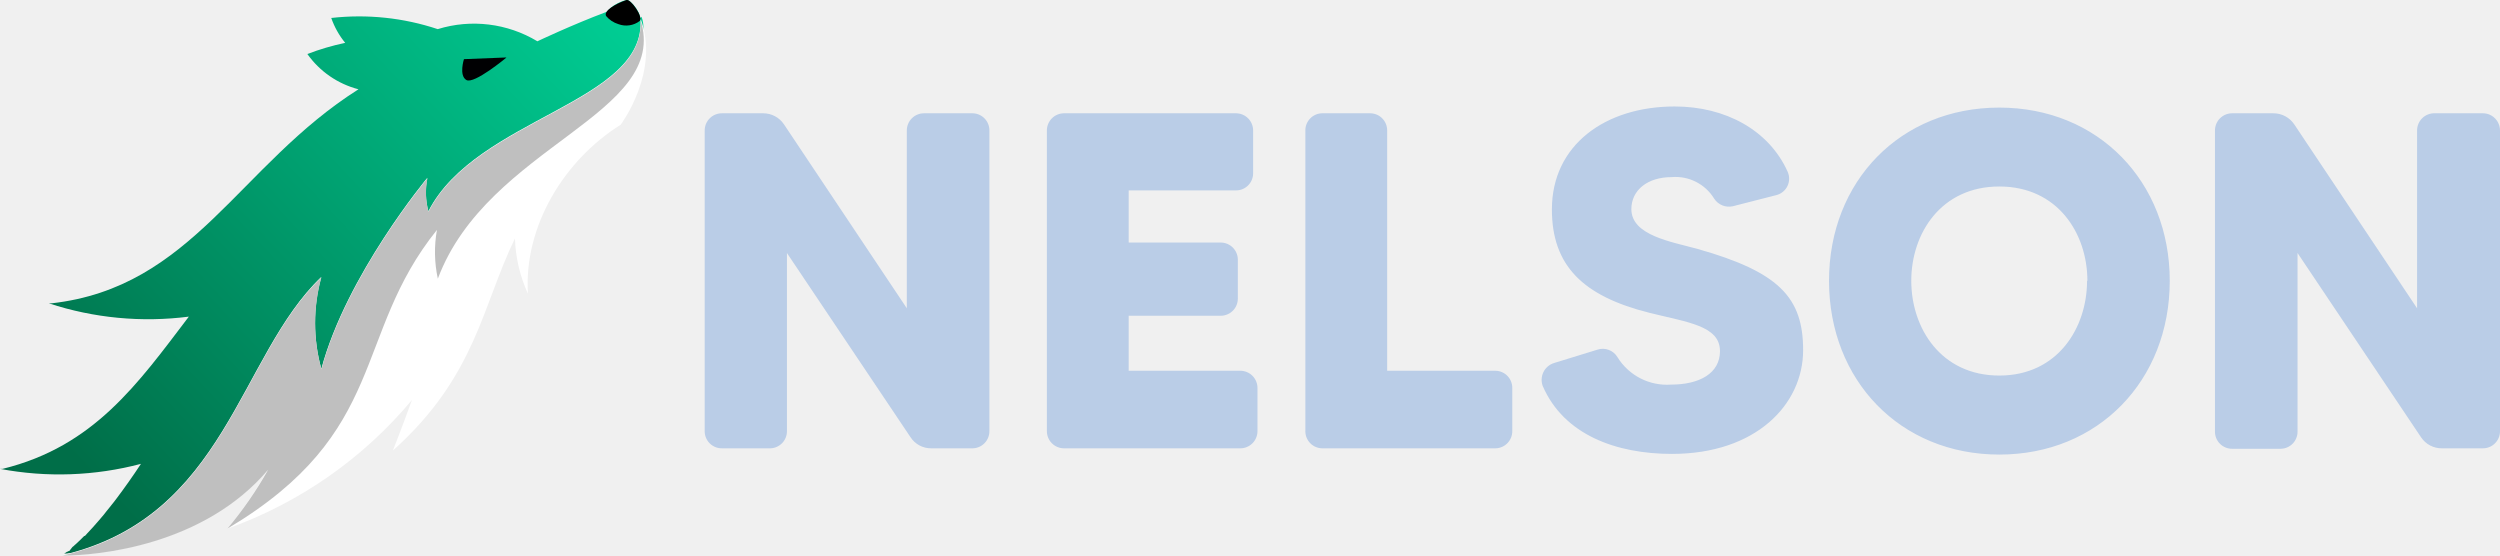
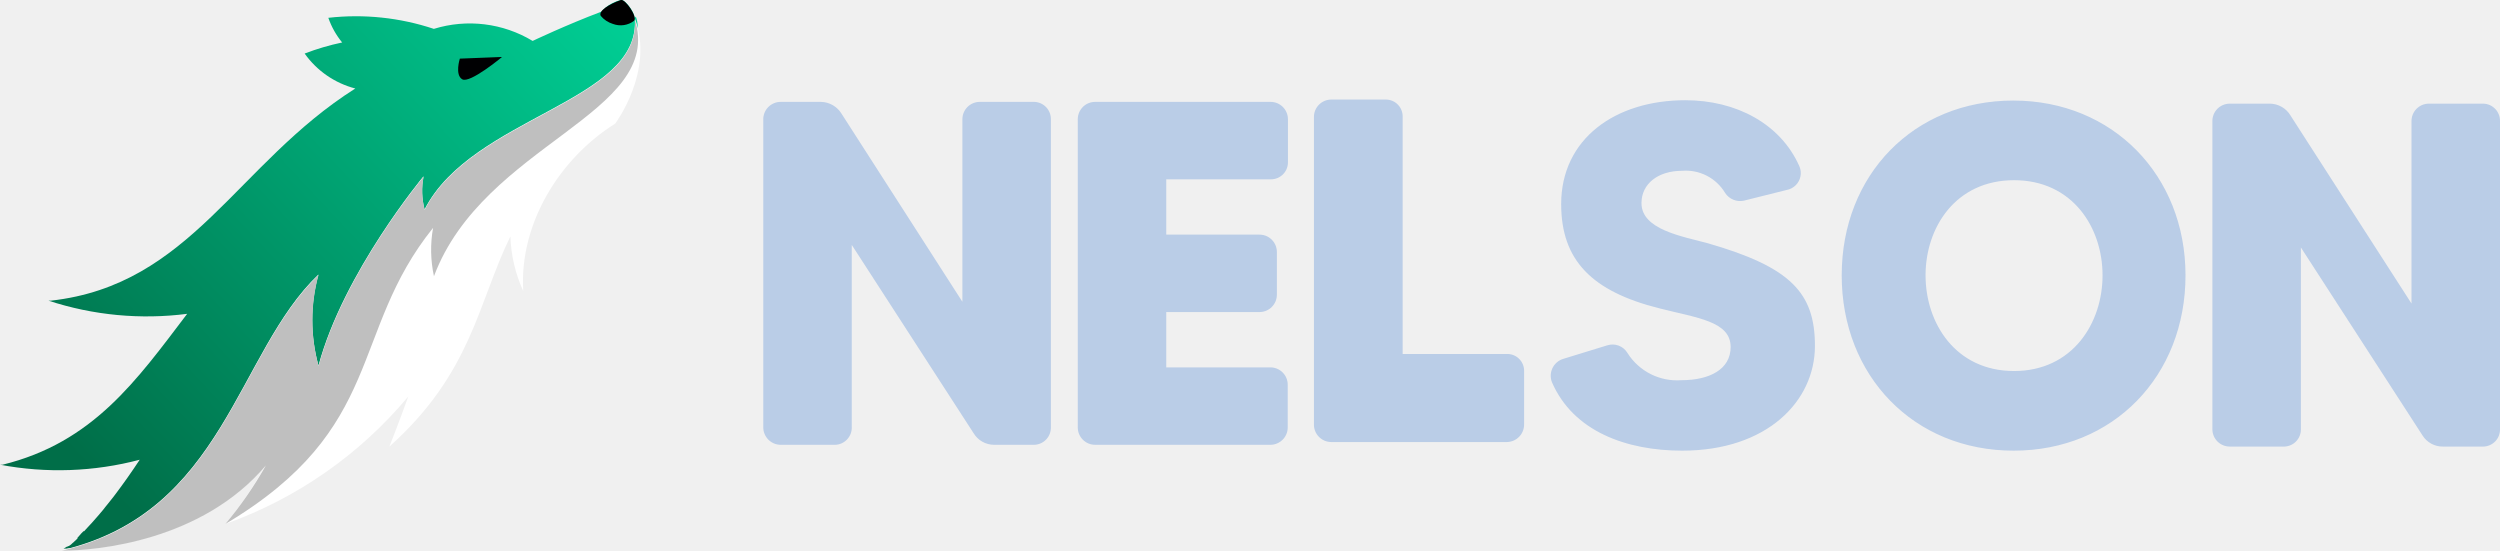
- <svg xmlns="http://www.w3.org/2000/svg" id="Capa" viewBox="0 0 224 49.74">
+ <svg xmlns="http://www.w3.org/2000/svg" id="Capa" viewBox="0 0 226 49.74">
  <defs>
-     <linearGradient id="Degradado_sin_nombre_1110" x1="65.75" y1="-10.28" x2="-2.66" y2="53.71" gradientUnits="userSpaceOnUse">
+     <linearGradient id="Degradado_sin_nombre_1110" x1="64.75" y1="-10.28" x2="-3.66" y2="53.71" gradientUnits="userSpaceOnUse">
      <stop offset=".15" stop-color="#00cf95" />
      <stop offset=".83" stop-color="#006e48" />
    </linearGradient>
    <style>.cls-1{fill:#bacde7}</style>
  </defs>
  <g id="Logo">
    <g id="Texto">
-       <path class="cls-1" d="M85.82 12.78h4.33a1.53 1.53 0 0 1 1.5 1.55v26.93a1.53 1.53 0 0 1-1.5 1.54h-3.69a2.19 2.19 0 0 1-1.88-1L73.51 25.3v16A1.53 1.53 0 0 1 72 42.8h-4.32a1.53 1.53 0 0 1-1.54-1.54V14.33a1.54 1.54 0 0 1 1.54-1.55h3.69a2.24 2.24 0 0 1 1.88 1l11 16.47V14.33a1.54 1.54 0 0 1 1.57-1.55ZM114.12 35.85a1.54 1.54 0 0 1 1.55 1.55v3.86a1.54 1.54 0 0 1-1.55 1.54H98.34a1.54 1.54 0 0 1-1.54-1.54V14.33a1.54 1.54 0 0 1 1.54-1.55h15.4a1.54 1.54 0 0 1 1.54 1.55v3.85a1.53 1.53 0 0 1-1.54 1.51h-9.61v4.67h8.24a1.54 1.54 0 0 1 1.54 1.54v3.48a1.53 1.53 0 0 1-1.54 1.54h-8.24v4.93ZM137 35.85a1.53 1.53 0 0 1 1.5 1.55v3.86a1.53 1.53 0 0 1-1.5 1.54h-15.54a1.53 1.53 0 0 1-1.5-1.54V14.33a1.53 1.53 0 0 1 1.5-1.55h4.33a1.53 1.53 0 0 1 1.5 1.55v21.52ZM164.56 34c0 4.89-4.25 9.3-11.75 9.3-5 0-9.69-1.71-11.58-6.08a1.58 1.58 0 0 1 1-2.06l3.9-1.2a1.53 1.53 0 0 1 1.8.68 5.21 5.21 0 0 0 4.8 2.45c2.53 0 4.38-1 4.38-3 0-2.28-2.92-2.58-6.31-3.43-6-1.5-8.75-4.25-8.75-9.27 0-5.79 4.81-9.22 11-9.22 4.54 0 8.44 2.11 10.12 5.84a1.52 1.52 0 0 1-1 2.1l-3.91 1a1.58 1.58 0 0 1-1.67-.68 4.06 4.06 0 0 0-3.82-1.93c-2.14 0-3.6 1.16-3.6 2.87 0 2.36 3.6 2.92 5.92 3.56 7.32 2.07 9.47 4.36 9.47 9.07ZM197.41 27.79c0 8.92-6.39 15.57-15.27 15.57s-15.26-6.65-15.26-15.57 6.39-15.52 15.26-15.52 15.27 6.64 15.27 15.52Zm-7.38 0c0-4.24-2.66-8.45-7.89-8.45s-7.89 4.21-7.89 8.45 2.66 8.49 7.89 8.49S190 32 190 27.79ZM221.17 12.78h4.33a1.54 1.54 0 0 1 1.5 1.55v26.93a1.53 1.53 0 0 1-1.5 1.54h-3.69a2.22 2.22 0 0 1-1.89-1l-11.06-16.5v16a1.53 1.53 0 0 1-1.5 1.54H203a1.53 1.53 0 0 1-1.54-1.54V14.33a1.54 1.54 0 0 1 1.54-1.55h3.69a2.25 2.25 0 0 1 1.88 1l11 16.47V14.33a1.54 1.54 0 0 1 1.6-1.55Z" transform="translate(-3 -2.63)" />
+       <path class="cls-1" d="M90.56 11.84h4.93A1.55 1.55 0 0 1 97 13.43v27.81a1.55 1.55 0 0 1-1.49 1.6h-3.68A2.17 2.17 0 0 1 90 41.77l-11-17v16.47a1.55 1.55 0 0 1-1.49 1.6h-4.95A1.58 1.58 0 0 1 71 41.27V13.41a1.57 1.57 0 0 1 1.58-1.57h3.62a2.23 2.23 0 0 1 1.87 1.06L89 29.91v-16.5a1.57 1.57 0 0 1 1.56-1.57ZM116.84 35.84a1.57 1.57 0 0 1 1.57 1.57v3.86a1.57 1.57 0 0 1-1.57 1.57H101a1.57 1.57 0 0 1-1.57-1.57V13.41a1.57 1.57 0 0 1 1.57-1.57h15.86a1.57 1.57 0 0 1 1.57 1.57v3.91a1.53 1.53 0 0 1-1.52 1.52h-9.48v5h8.43a1.57 1.57 0 0 1 1.57 1.57v3.86a1.57 1.57 0 0 1-1.57 1.57h-8.43v5ZM138.3 34.63a1.52 1.52 0 0 1 1.48 1.54V41a1.58 1.58 0 0 1-1.54 1.59h-15.92a1.57 1.57 0 0 1-1.54-1.59V13.22a1.57 1.57 0 0 1 1.54-1.59h5a1.52 1.52 0 0 1 1.48 1.54v21.46ZM166.07 33.9c0 5-4.33 9.47-12 9.47-5.06 0-9.86-1.75-11.78-6.2a1.6 1.6 0 0 1 1-2.09l4-1.23a1.57 1.57 0 0 1 1.84.7A5.3 5.3 0 0 0 154 37c2.57 0 4.45-1 4.45-3 0-2.32-3-2.62-6.42-3.49-6.11-1.53-8.9-4.33-8.9-9.43 0-5.9 4.89-9.39 11.22-9.39 4.62 0 8.6 2.14 10.3 5.94a1.55 1.55 0 0 1-1 2.14l-4 1a1.62 1.62 0 0 1-1.7-.7 4.14 4.14 0 0 0-3.89-2c-2.18 0-3.67 1.18-3.67 2.92 0 2.4 3.67 3 6 3.63 7.49 2.16 9.68 4.47 9.68 9.28ZM199.57 27.52c0 9.08-6.5 15.85-15.54 15.85s-15.54-6.77-15.54-15.85S175 11.72 184 11.72s15.57 6.77 15.57 15.8Zm-7.5 0c0-4.32-2.71-8.6-8-8.6s-8 4.28-8 8.6 2.71 8.65 8 8.65 8-4.33 8-8.65ZM221.57 12h4.94a1.55 1.55 0 0 1 1.49 1.6v27.85a1.54 1.54 0 0 1-1.49 1.55h-3.66a2.14 2.14 0 0 1-1.85-1l-11-17v16.45a1.54 1.54 0 0 1-1.49 1.55h-4.94a1.57 1.57 0 0 1-1.57-1.53V13.62a1.57 1.57 0 0 1 1.57-1.62h3.62a2.19 2.19 0 0 1 1.87 1.07l10.94 17V13.62a1.57 1.57 0 0 1 1.57-1.62Z" transform="translate(-2 -2.63)" />
    </g>
    <g id="Isotipo">
-       <path d="M60.37 4.27c0-.57-.91-1.73-1.24-1.64a3.52 3.52 0 0 0-1.78 1.06c-3.18 1.2-6.2 2.64-6.2 2.64a11 11 0 0 0-8.93-1.09 22.29 22.29 0 0 0-9.54-1 7.32 7.32 0 0 0 1.25 2.23 22.16 22.16 0 0 0-3.39 1 8.11 8.11 0 0 0 4.58 3.16C24.37 17.43 20.29 28.39 7.6 29.81h-.22A28.54 28.54 0 0 0 19.92 31c-4.56 6-8.49 11.63-16.69 13.64H3a28.61 28.61 0 0 0 12.63-.45c-.73 1.11-1.46 2.14-2.16 3.07l-.25.33-.24.3c-.08.1-.15.2-.23.29l-.22.27-.21.27-.22.26-.22.26c-.39.45-.76.87-1.11 1.23l-.16.18h-.06l-.14.14-.06.06-.12.12-.07.07-.11.1-.07.07-.1.09-.07.07-.1.08-.06.06-.09.08-.07.05-.28.36h-.06l-.08.06h-.06l-.08.06-.08.05-.11.06c3.19 0 12.22-3.35 18-10.16 0 0 6.65-3.59 10.39-13.3 1.6-4.15 6.84-8.9 11.86-12.09 0 0 13.3-7.77 11.49-12.55Z" transform="translate(-3 -2.63)" style="fill:url(#Degradado_sin_nombre_1110);fill-rule:evenodd" />
-       <path d="M60.38 4.27c.6 7.57-14.71 8.88-19 17.29a6.64 6.64 0 0 1-.09-3s-7.24 8.69-9.5 17.12a15.44 15.44 0 0 1 0-8.24c-7.43 7.1-8.51 21.49-23.21 24.93 3.19 0 12.67-.88 18.44-7.7A34.67 34.67 0 0 1 23.37 50a38.33 38.33 0 0 0 16.54-11.53C39 41 38.2 43 38.2 43c7.47-6.68 8-13 10.94-19a12.88 12.88 0 0 0 1.16 4.94c-.37-6.1 3.3-12 8.32-15.14 0-.02 3.57-4.75 1.76-9.53Z" transform="translate(-3 -2.63)" style="fill:#fff;fill-rule:evenodd" />
-       <path d="M60.39 4.31c.6 7.57-14.71 8.88-19 17.29a6.64 6.64 0 0 1-.09-3s-7.24 8.69-9.5 17.12a15.44 15.44 0 0 1 0-8.24c-7.43 7.1-8.51 21.49-23.21 24.93 3.19 0 12.67-.88 18.44-7.7A34.67 34.67 0 0 1 23.37 50c14.56-8.67 11.16-17.3 18.78-26.77a11.25 11.25 0 0 0 .08 4.37c4.5-12 20.88-14.67 18.15-23.24Z" transform="translate(-3 -2.63)" style="fill:#bfbfbf;fill-rule:evenodd" />
-       <path d="m48.36 7.78-3.79.15s-.47 1.47.22 1.87 3.57-2 3.57-2" transform="translate(-3 -2.63)" style="fill:#000002;fill-rule:evenodd" />
-       <path d="M57.31 4.07a2.32 2.32 0 0 0 1.09.72 2 2 0 0 0 1.92-.28c.34-.35-.81-2-1.19-1.88-1.06.37-2.07 1-1.82 1.44Z" transform="translate(-3 -2.63)" />
+       <path d="M59.37 4.27c0-.57-.91-1.73-1.24-1.64a3.52 3.52 0 0 0-1.78 1.06c-3.18 1.2-6.2 2.64-6.2 2.64a11 11 0 0 0-8.93-1.09 22.29 22.29 0 0 0-9.54-1 7.32 7.32 0 0 0 1.25 2.23 22.16 22.16 0 0 0-3.39 1 8.11 8.11 0 0 0 4.58 3.16C23.37 17.43 19.29 28.39 6.6 29.81h-.22A28.54 28.54 0 0 0 18.92 31c-4.56 6-8.49 11.63-16.69 13.64H2a28.61 28.61 0 0 0 12.63-.45c-.73 1.11-1.46 2.14-2.16 3.07l-.25.33-.24.3c-.08.1-.15.2-.23.29l-.22.27-.21.27-.22.26-.22.26c-.39.45-.76.87-1.11 1.23l-.16.18h-.06l-.14.14-.06.06-.35.4v.07l-.11.1-.07.07-.1.09-.07.07-.1.08-.06.06-.09.08-.07.05-.12.08h-.06l-.08.06h-.06l-.08.06-.08.05-.11.06c3.19 0 12.22-3.35 18-10.16 0 0 6.65-3.59 10.39-13.3 1.6-4.15 6.84-8.9 11.86-12.09 0 0 13.3-7.77 11.49-12.55Z" transform="translate(-2 -2.63)" style="fill:url(#Degradado_sin_nombre_1110);fill-rule:evenodd" />
+       <path d="M59.38 4.27c.6 7.57-14.71 8.88-19 17.29a6.64 6.64 0 0 1-.09-3s-7.24 8.69-9.5 17.12a15.44 15.44 0 0 1 0-8.24c-7.43 7.1-8.51 21.49-23.21 24.93 3.19 0 12.67-.88 18.44-7.7A34.67 34.67 0 0 1 22.37 50a38.33 38.33 0 0 0 16.54-11.53C38 41 37.2 43 37.2 43c7.47-6.68 8-13 10.94-19a12.88 12.88 0 0 0 1.16 4.94c-.37-6.1 3.3-12 8.32-15.14 0-.02 3.57-4.75 1.76-9.53Z" transform="translate(-2 -2.63)" style="fill:#fff;fill-rule:evenodd" />
+       <path d="M59.39 4.31c.6 7.57-14.71 8.88-19 17.29a6.64 6.64 0 0 1-.09-3s-7.24 8.69-9.5 17.12a15.44 15.44 0 0 1 0-8.24c-7.43 7.1-8.51 21.49-23.21 24.93 3.19 0 12.67-.88 18.44-7.7A34.67 34.67 0 0 1 22.37 50c14.56-8.67 11.16-17.3 18.78-26.77a11.25 11.25 0 0 0 .08 4.37c4.5-12 20.88-14.67 18.15-23.24Z" transform="translate(-2 -2.63)" style="fill:#bfbfbf;fill-rule:evenodd" />
+       <path d="m47.36 7.78-3.79.15s-.47 1.47.22 1.87 3.57-2 3.57-2" transform="translate(-2 -2.63)" style="fill:#000002;fill-rule:evenodd" />
+       <path d="M56.31 4.07a2.32 2.32 0 0 0 1.09.72 2 2 0 0 0 1.92-.28c.34-.35-.81-2-1.19-1.88-1.06.37-2.07 1-1.82 1.44Z" transform="translate(-2 -2.63)" />
    </g>
  </g>
</svg>
